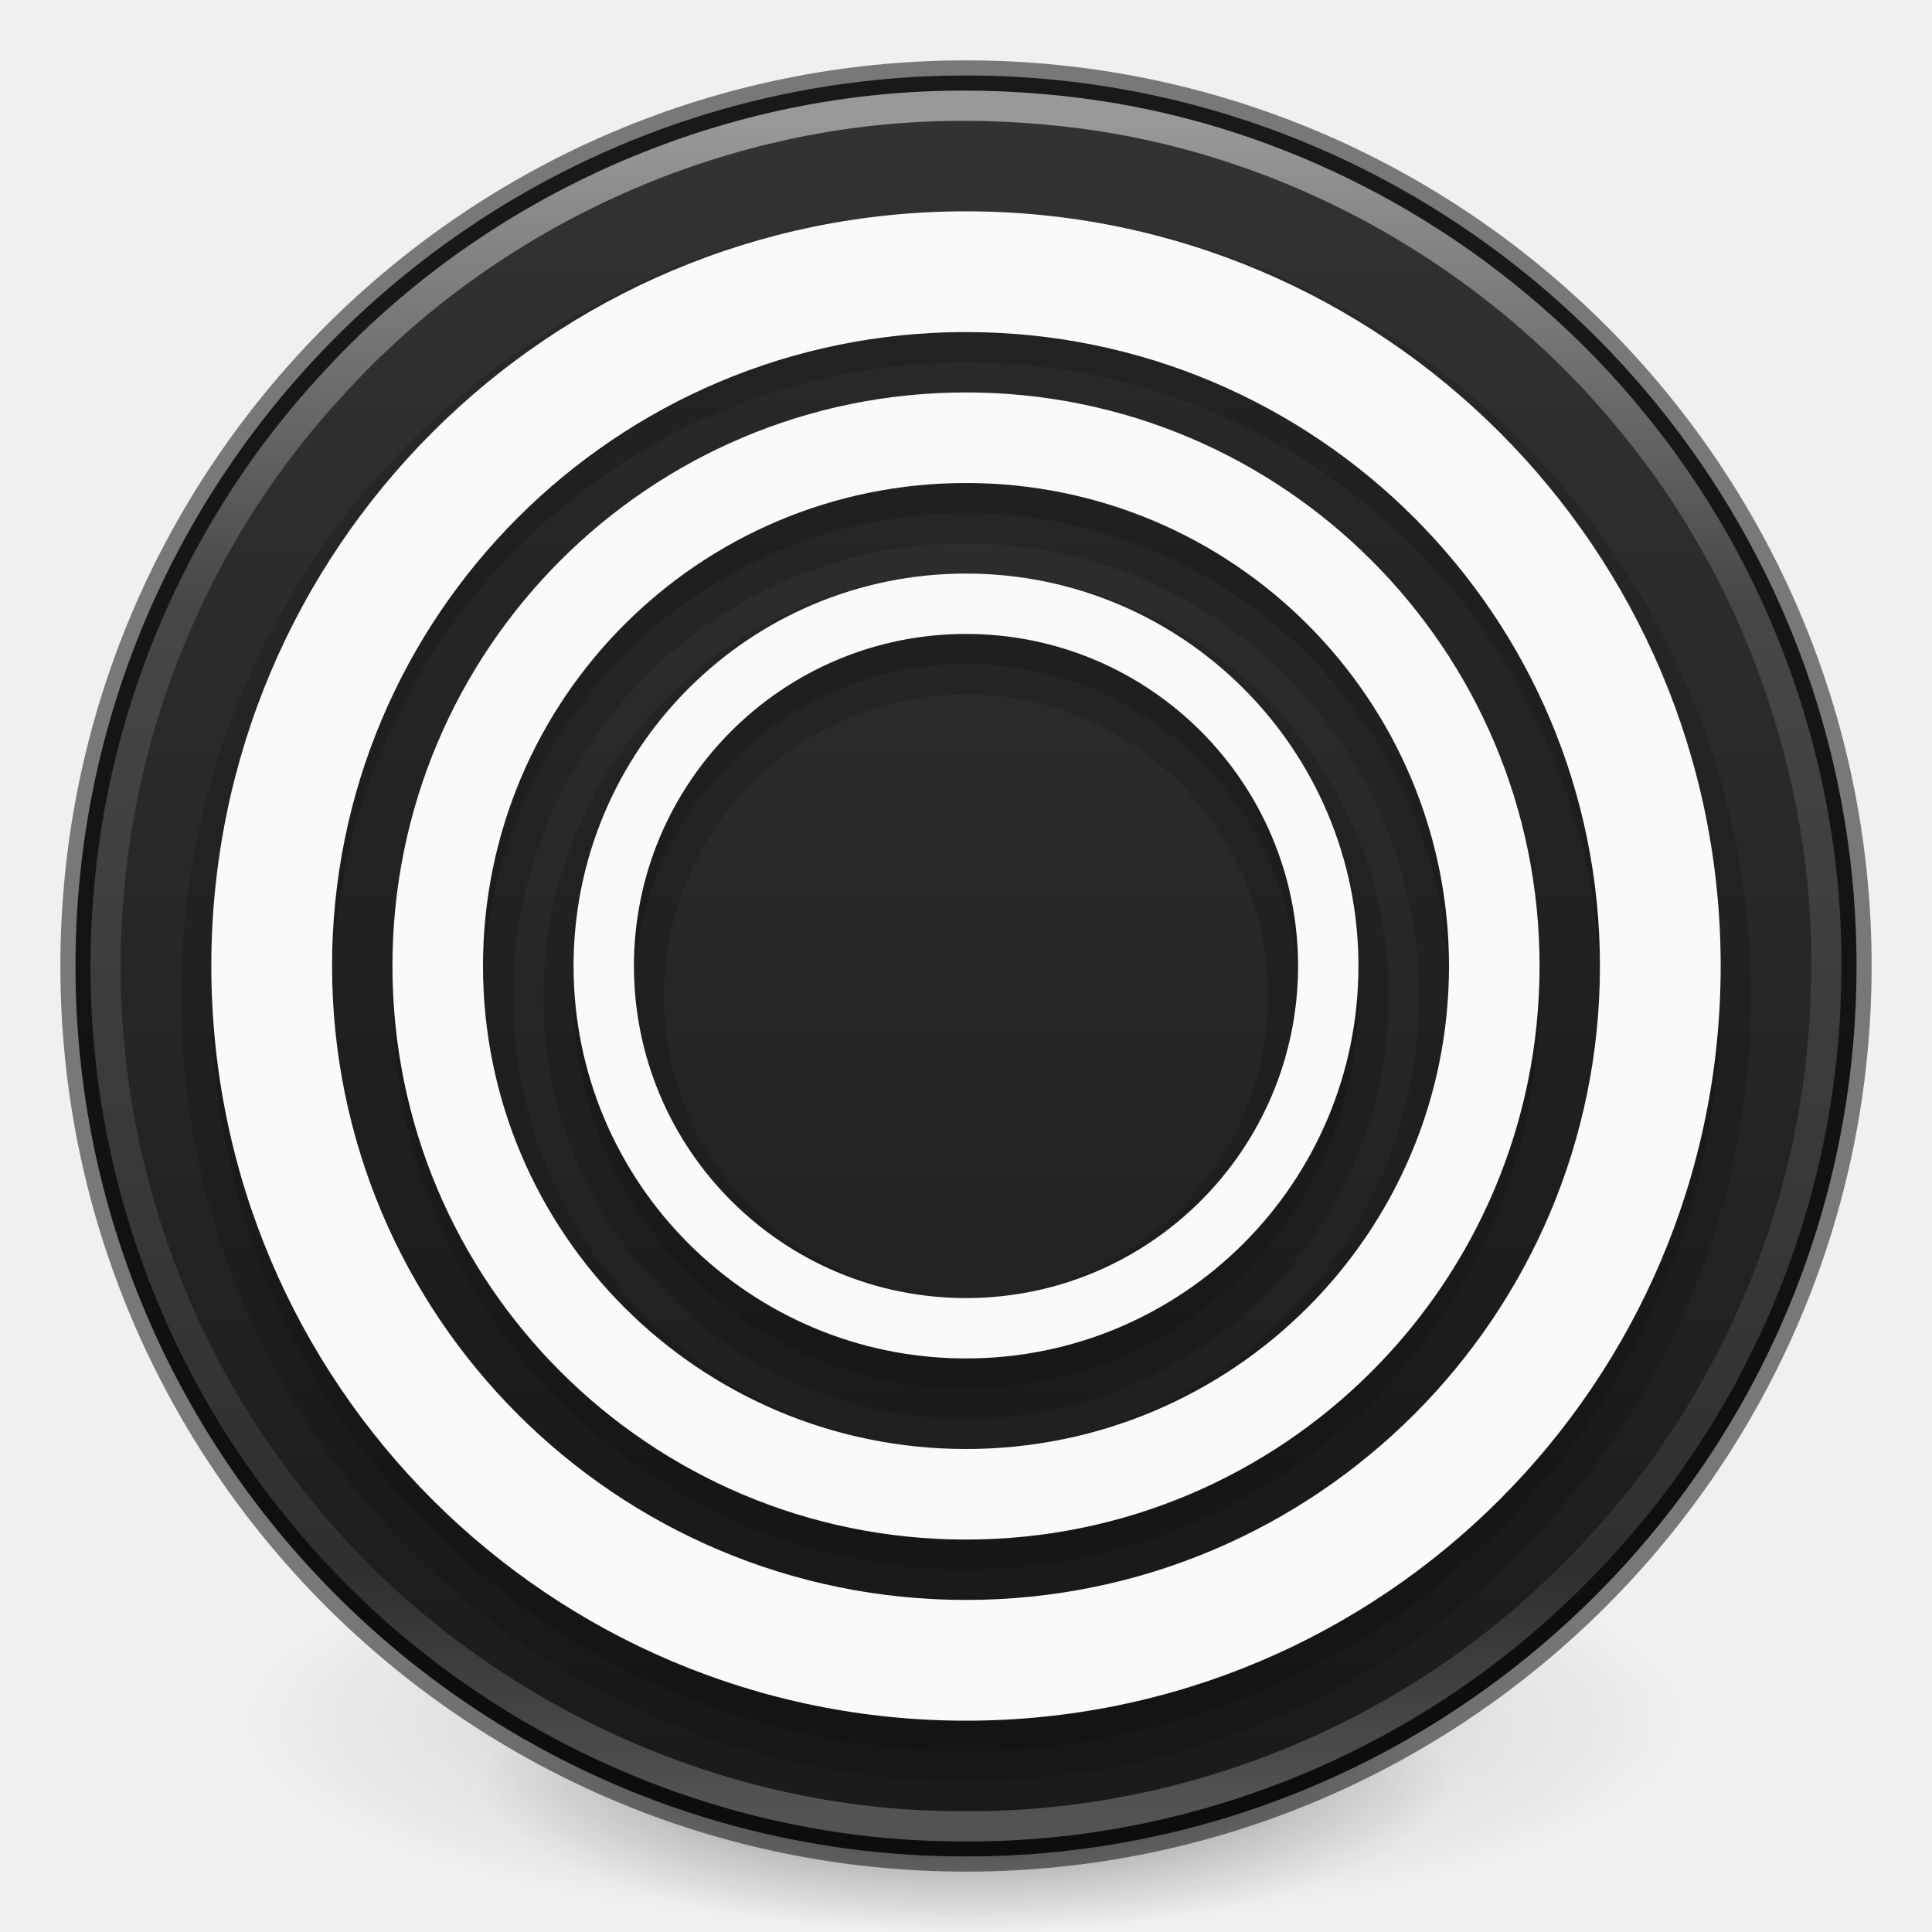
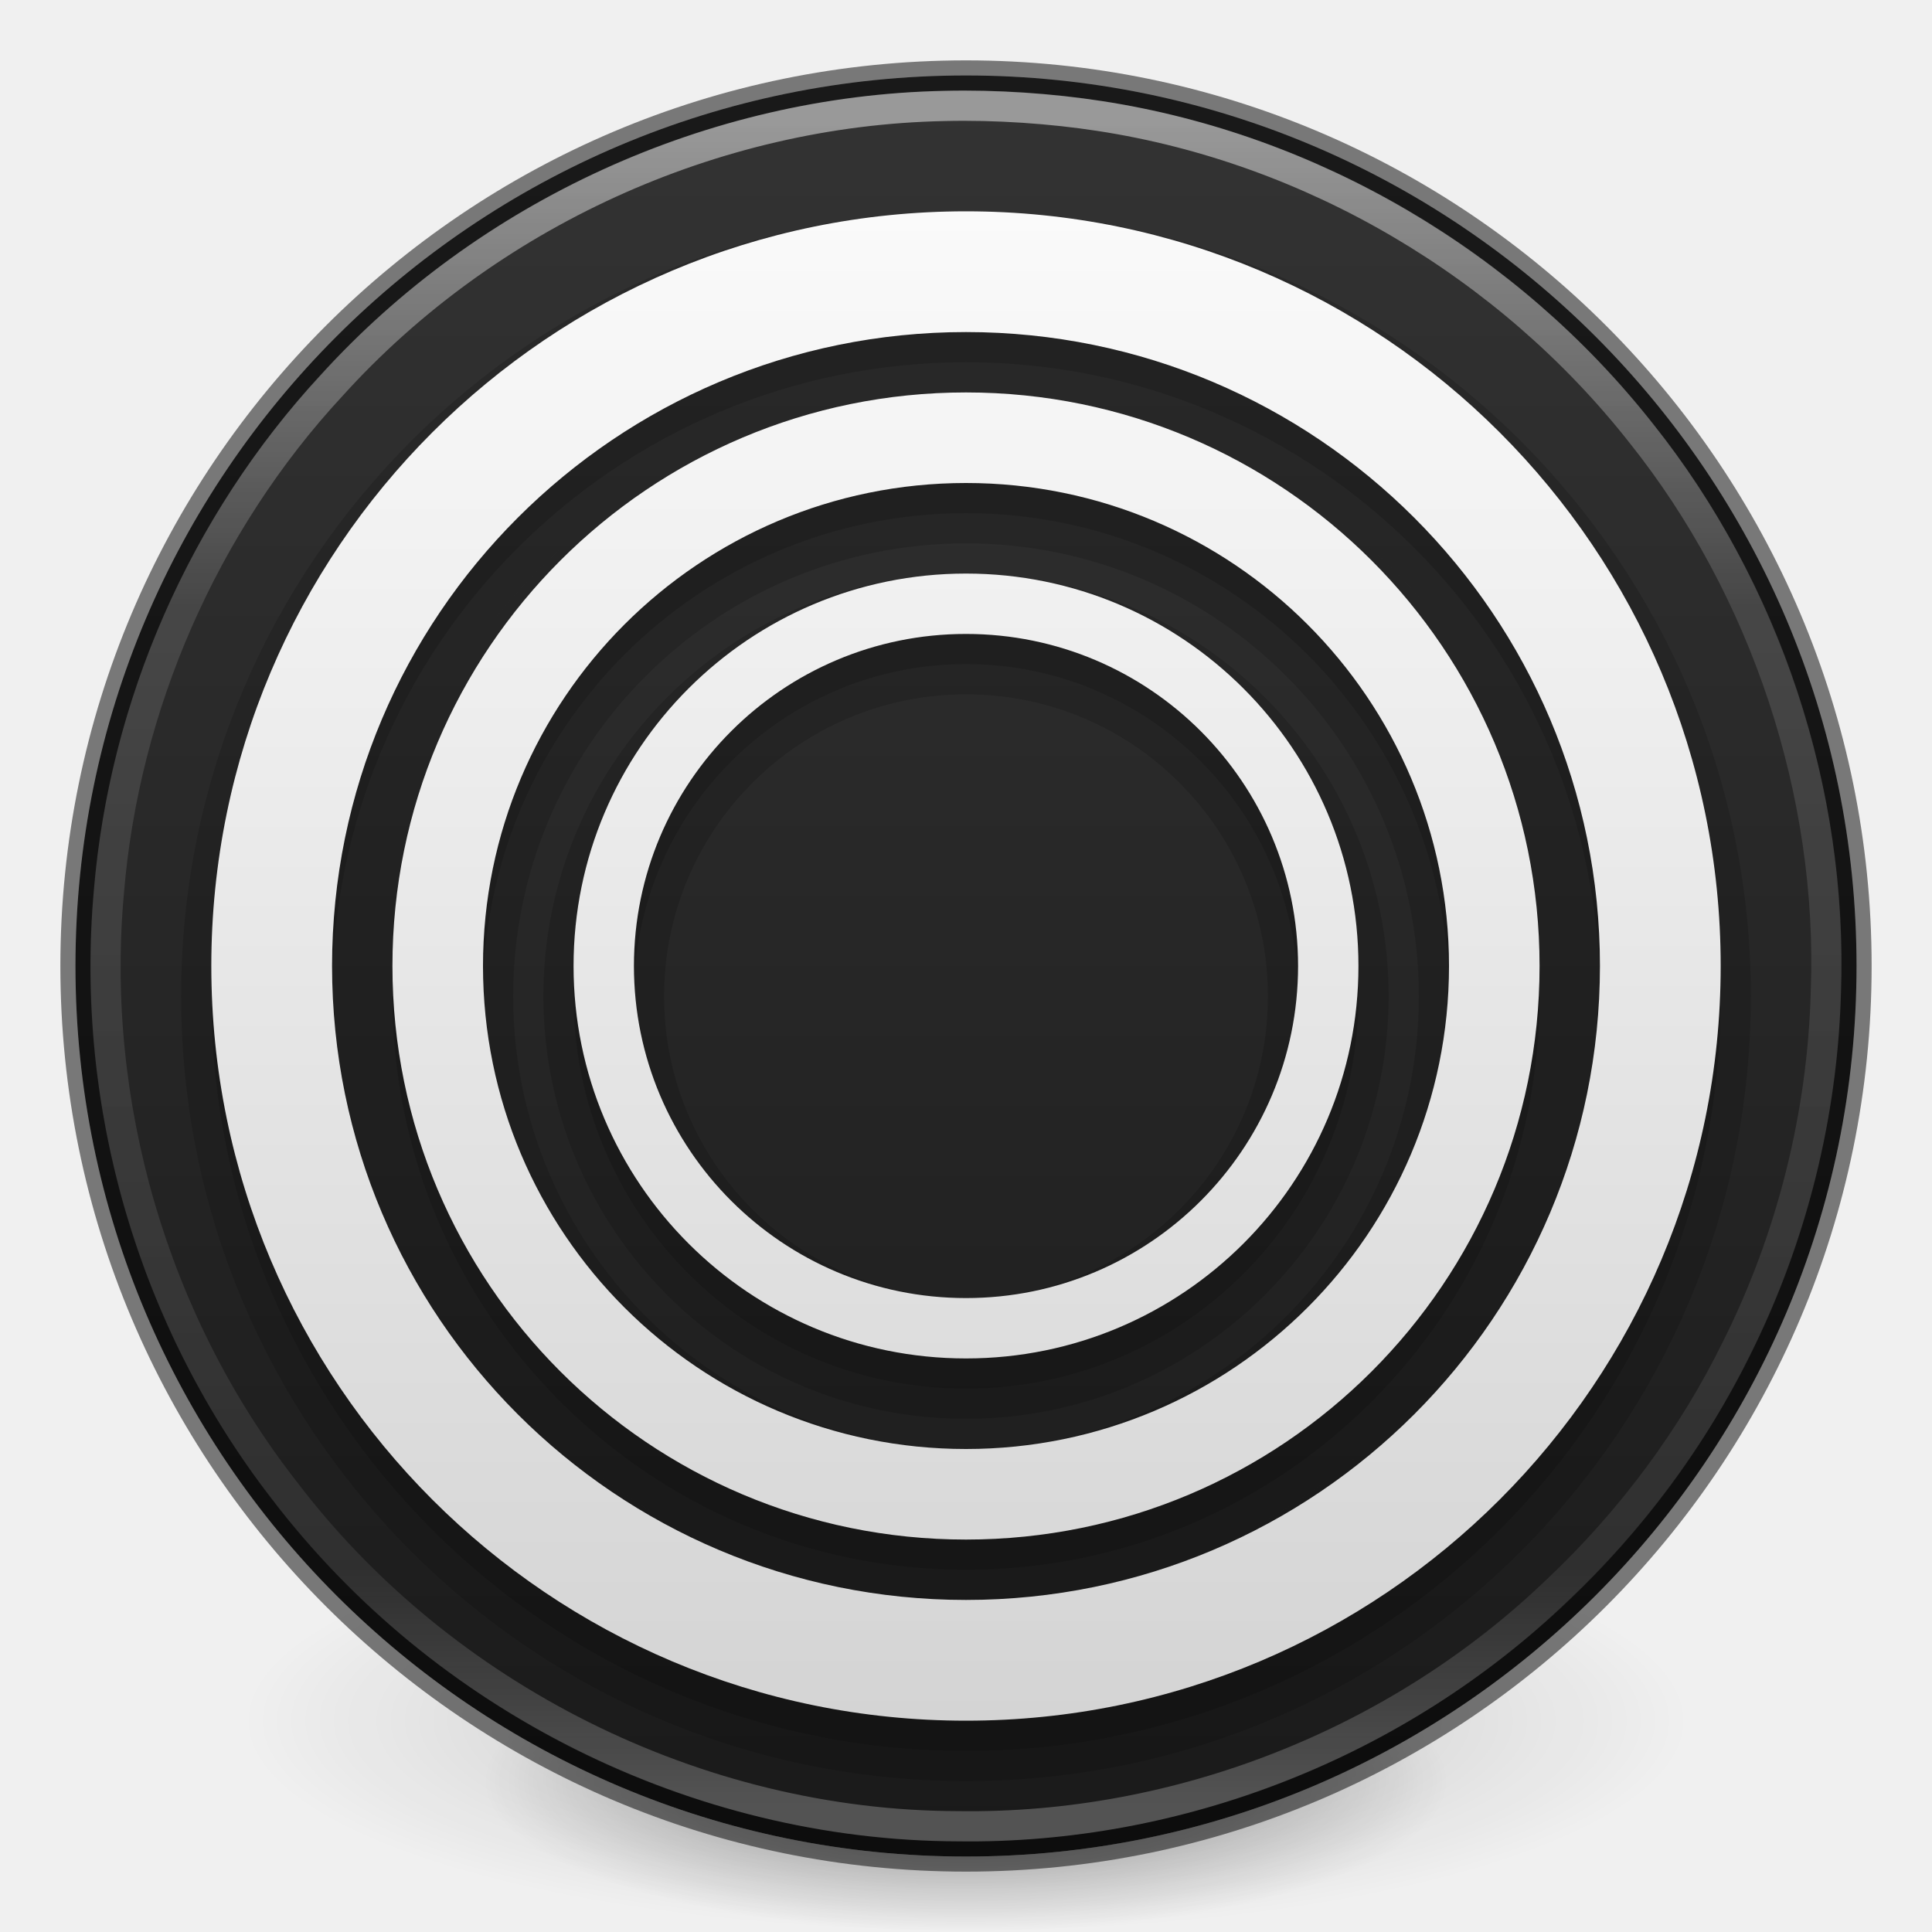
<svg xmlns="http://www.w3.org/2000/svg" xmlns:xlink="http://www.w3.org/1999/xlink" id="svg3489" height="64" width="64" version="1.1" xml:space="preserve">
  <defs id="defs3491">
+     <linearGradient id="linearGradient1">
+       <stop style="stop-color:#fafafa;stop-opacity:1;" offset="0" id="stop1" />
+       <stop style="stop-color:#d4d4d4;stop-opacity:1;" offset="1" id="stop2" />
+     </linearGradient>
    <linearGradient id="linearGradient17">
      <stop style="stop-color:#ffffff;stop-opacity:1;" offset="0" id="stop10" />
      <stop style="stop-color:#ffffff;stop-opacity:0.25;" offset="0.287" id="stop11" />
      <stop style="stop-color:#ffffff;stop-opacity:0.15;" offset="0.857" id="stop12" />
      <stop style="stop-color:#ffffff;stop-opacity:0.5;" offset="1" id="stop17" />
    </linearGradient>
    <linearGradient id="linearGradient6">
      <stop style="stop-color:#333333;stop-opacity:1;" offset="0" id="stop6" />
      <stop style="stop-color:#1a1a1a;stop-opacity:1;" offset="1" id="stop7" />
    </linearGradient>
    <linearGradient id="linearGradient3820-7-2">
      <stop offset="0" style="stop-color:#000000;stop-opacity:1" id="stop3822-2-6" />
      <stop offset="1" style="stop-color:#000000;stop-opacity:0" id="stop3824-1-2" />
    </linearGradient>
    <radialGradient r="62.769" fy="185.297" fx="99.189" cy="185.297" cx="99.189" gradientTransform="matrix(0.3823536,7.5555777e-8,-1.8372241e-8,0.1115198,-5.925427,36.33585)" gradientUnits="userSpaceOnUse" id="radialGradient3300" xlink:href="#linearGradient3820-7-2" />
    <radialGradient r="62.769" fy="185.297" fx="99.189" cy="185.297" cx="99.189" gradientTransform="matrix(0.2549024,5.3967361e-8,-1.2248161e-8,0.07965545,6.716382,44.24067)" gradientUnits="userSpaceOnUse" id="radialGradient4192" xlink:href="#linearGradient3820-7-2" />
    <linearGradient xlink:href="#linearGradient6" id="linearGradient7" x1="32" y1="3" x2="32" y2="61" gradientUnits="userSpaceOnUse" />
    <linearGradient xlink:href="#linearGradient17" id="linearGradient10" x1="32" y1="4" x2="32" y2="60" gradientUnits="userSpaceOnUse" />
+     <linearGradient xlink:href="#linearGradient1" id="linearGradient2" x1="32" y1="7" x2="32" y2="57" gradientUnits="userSpaceOnUse" />
  </defs>
  <g id="g4198">
    <path style="opacity:0.2;fill:url(#radialGradient3300);fill-opacity:1;stroke:none" id="path3818-0" d="m 56,57.002 a 24,6.999 0 1 1 -48,0 24,6.999 0 1 1 48,0 z" />
    <path d="m 48,59.002 a 16,4.999 0 1 1 -32,0 16,4.999 0 1 1 32,0 z" id="path4190" style="opacity:0.4;fill:url(#radialGradient4192);fill-opacity:1;stroke:none" />
  </g>
  <path style="color:#000000;display:inline;overflow:visible;visibility:visible;fill:#ffffff;fill-opacity:1;fill-rule:nonzero;stroke:none;stroke-width:1;marker:none;enable-background:accumulate" id="path2555" d="M 32,2.5 C 15.723,2.5 2.5,15.723 2.5,32 2.5,48.277 15.723,61.5 32,61.5 48.277,61.5 61.5,48.277 61.5,32 61.5,15.723 48.277,2.5 32,2.5 Z" />
  <path id="path3871" style="color:#000000;display:inline;overflow:visible;visibility:visible;opacity:1;fill:url(#linearGradient7);stroke:#000000;stroke-width:1;stroke-opacity:0.5;marker:none;enable-background:accumulate" d="m 32,2.5 c -16.277,0 -29.5,13.223 -29.5,29.5 0,16.277 13.223,29.5 29.5,29.5 16.277,0 29.5,-13.223 29.5,-29.5 C 61.5,15.723 48.277,2.5 32,2.5 Z" />
  <g id="g1">
    <path id="path2" style="opacity:0.15;fill:#000000;fill-opacity:1;stroke:#000000;stroke-width:2;stroke-linejoin:round;stroke-dasharray:none;stroke-dashoffset:0" d="M 32,8 C 18.193,8 7,19.193 7,33 7,46.807 18.193,58 32,58 45.807,58 57,46.807 57,33 57,19.193 45.807,8 32,8 Z m 0,4 C 43.598,12 53,21.402 53,33 53,44.598 43.598,54 32,54 20.402,54 11,44.598 11,33 11,21.402 20.402,12 32,12 Z m 0,2 C 21.507,14 13,22.507 13,33 13,43.493 21.507,52 32,52 42.493,52 51,43.493 51,33 51,22.507 42.493,14 32,14 Z m 0,3 c 8.837,0 16,7.163 16,16 0,8.837 -7.163,16 -16,16 -8.837,0 -16,-7.163 -16,-16 0,-8.837 7.163,-16 16,-16 z m 0,3 c -7.18,0 -13,5.82 -13,13 0,7.18 5.82,13 13,13 7.18,0 13,-5.82 13,-13 0,-7.18 -5.82,-13 -13,-13 z m 0,2 c 6.075,0 11,4.925 11,11 0,6.075 -4.925,11 -11,11 -6.075,0 -11,-4.925 -11,-11 0,-6.075 4.925,-11 11,-11 z" />
    <path id="path3" style="opacity:0.15;fill:#000000;fill-opacity:1;stroke:none;stroke-width:2;stroke-linejoin:round;stroke-dasharray:none;stroke-dashoffset:0" d="M 32,8 C 18.193,8 7,19.193 7,33 7,46.807 18.193,58 32,58 45.807,58 57,46.807 57,33 57,19.193 45.807,8 32,8 Z m 0,4 C 43.598,12 53,21.402 53,33 53,44.598 43.598,54 32,54 20.402,54 11,44.598 11,33 11,21.402 20.402,12 32,12 Z m 0,2 C 21.507,14 13,22.507 13,33 13,43.493 21.507,52 32,52 42.493,52 51,43.493 51,33 51,22.507 42.493,14 32,14 Z m 0,3 c 8.837,0 16,7.163 16,16 0,8.837 -7.163,16 -16,16 -8.837,0 -16,-7.163 -16,-16 0,-8.837 7.163,-16 16,-16 z m 0,3 c -7.18,0 -13,5.82 -13,13 0,7.18 5.82,13 13,13 7.18,0 13,-5.82 13,-13 0,-7.18 -5.82,-13 -13,-13 z m 0,2 c 6.075,0 11,4.925 11,11 0,6.075 -4.925,11 -11,11 -6.075,0 -11,-4.925 -11,-11 0,-6.075 4.925,-11 11,-11 z" />
-     <path id="path1" style="fill:#fafafa;fill-opacity:1;stroke:none;stroke-width:0.096;stroke-linejoin:round;stroke-dasharray:0.288, 0.288" d="M 32,7 C 18.193,7 7,18.193 7,32 7,45.807 18.193,57 32,57 45.807,57 57,45.807 57,32 57,18.193 45.807,7 32,7 Z m 0,4 C 43.598,11 53,20.402 53,32 53,43.598 43.598,53 32,53 20.402,53 11,43.598 11,32 11,20.402 20.402,11 32,11 Z m 0,2 C 21.507,13 13,21.507 13,32 13,42.493 21.507,51 32,51 42.493,51 51,42.493 51,32 51,21.507 42.493,13 32,13 Z m 0,3 c 8.837,0 16,7.163 16,16 0,8.837 -7.163,16 -16,16 -8.837,0 -16,-7.163 -16,-16 0,-8.837 7.163,-16 16,-16 z m 0,3 c -7.18,0 -13,5.82 -13,13 0,7.18 5.82,13 13,13 7.18,0 13,-5.82 13,-13 0,-7.18 -5.82,-13 -13,-13 z m 0,2 c 6.075,0 11,4.925 11,11 0,6.075 -4.925,11 -11,11 -6.075,0 -11,-4.925 -11,-11 0,-6.075 4.925,-11 11,-11 z" />
+     <path id="path1" style="fill:url(#linearGradient2);fill-opacity:1;stroke:none;stroke-width:0.096;stroke-linejoin:round;stroke-dasharray:0.288, 0.288" d="M 32,7 C 18.193,7 7,18.193 7,32 7,45.807 18.193,57 32,57 45.807,57 57,45.807 57,32 57,18.193 45.807,7 32,7 Z m 0,4 C 43.598,11 53,20.402 53,32 53,43.598 43.598,53 32,53 20.402,53 11,43.598 11,32 11,20.402 20.402,11 32,11 Z m 0,2 C 21.507,13 13,21.507 13,32 13,42.493 21.507,51 32,51 42.493,51 51,42.493 51,32 51,21.507 42.493,13 32,13 Z m 0,3 c 8.837,0 16,7.163 16,16 0,8.837 -7.163,16 -16,16 -8.837,0 -16,-7.163 -16,-16 0,-8.837 7.163,-16 16,-16 z m 0,3 c -7.18,0 -13,5.82 -13,13 0,7.18 5.82,13 13,13 7.18,0 13,-5.82 13,-13 0,-7.18 -5.82,-13 -13,-13 z m 0,2 c 6.075,0 11,4.925 11,11 0,6.075 -4.925,11 -11,11 -6.075,0 -11,-4.925 -11,-11 0,-6.075 4.925,-11 11,-11 z" />
  </g>
  <path id="path6" style="color:#000000;display:inline;overflow:visible;visibility:visible;opacity:0.5;fill:none;stroke:url(#linearGradient10);stroke-width:1;stroke-opacity:1;marker:none;enable-background:accumulate" d="m 31.283,3.51 c -7.659,0.151 -15.167,3.585 -20.303,9.266 -4.247,4.582 -6.869,10.64 -7.371,16.758 -0.642,7.009 1.46,14.258 5.811,19.836 5.212,6.869 13.687,11.112 22.314,11.126 7.304,0.108 14.585,-2.757 19.852,-7.818 2.453,-2.312 4.5,-5.073 5.949,-8.037 1.837,-3.674 2.842,-7.758 2.948,-11.769 C 60.738,26.271 58.469,19.487 54.367,14.352 49.978,8.774 43.46,4.92 36.438,3.844 34.838,3.597 32.996,3.467 31.283,3.51 Z" />
</svg>
